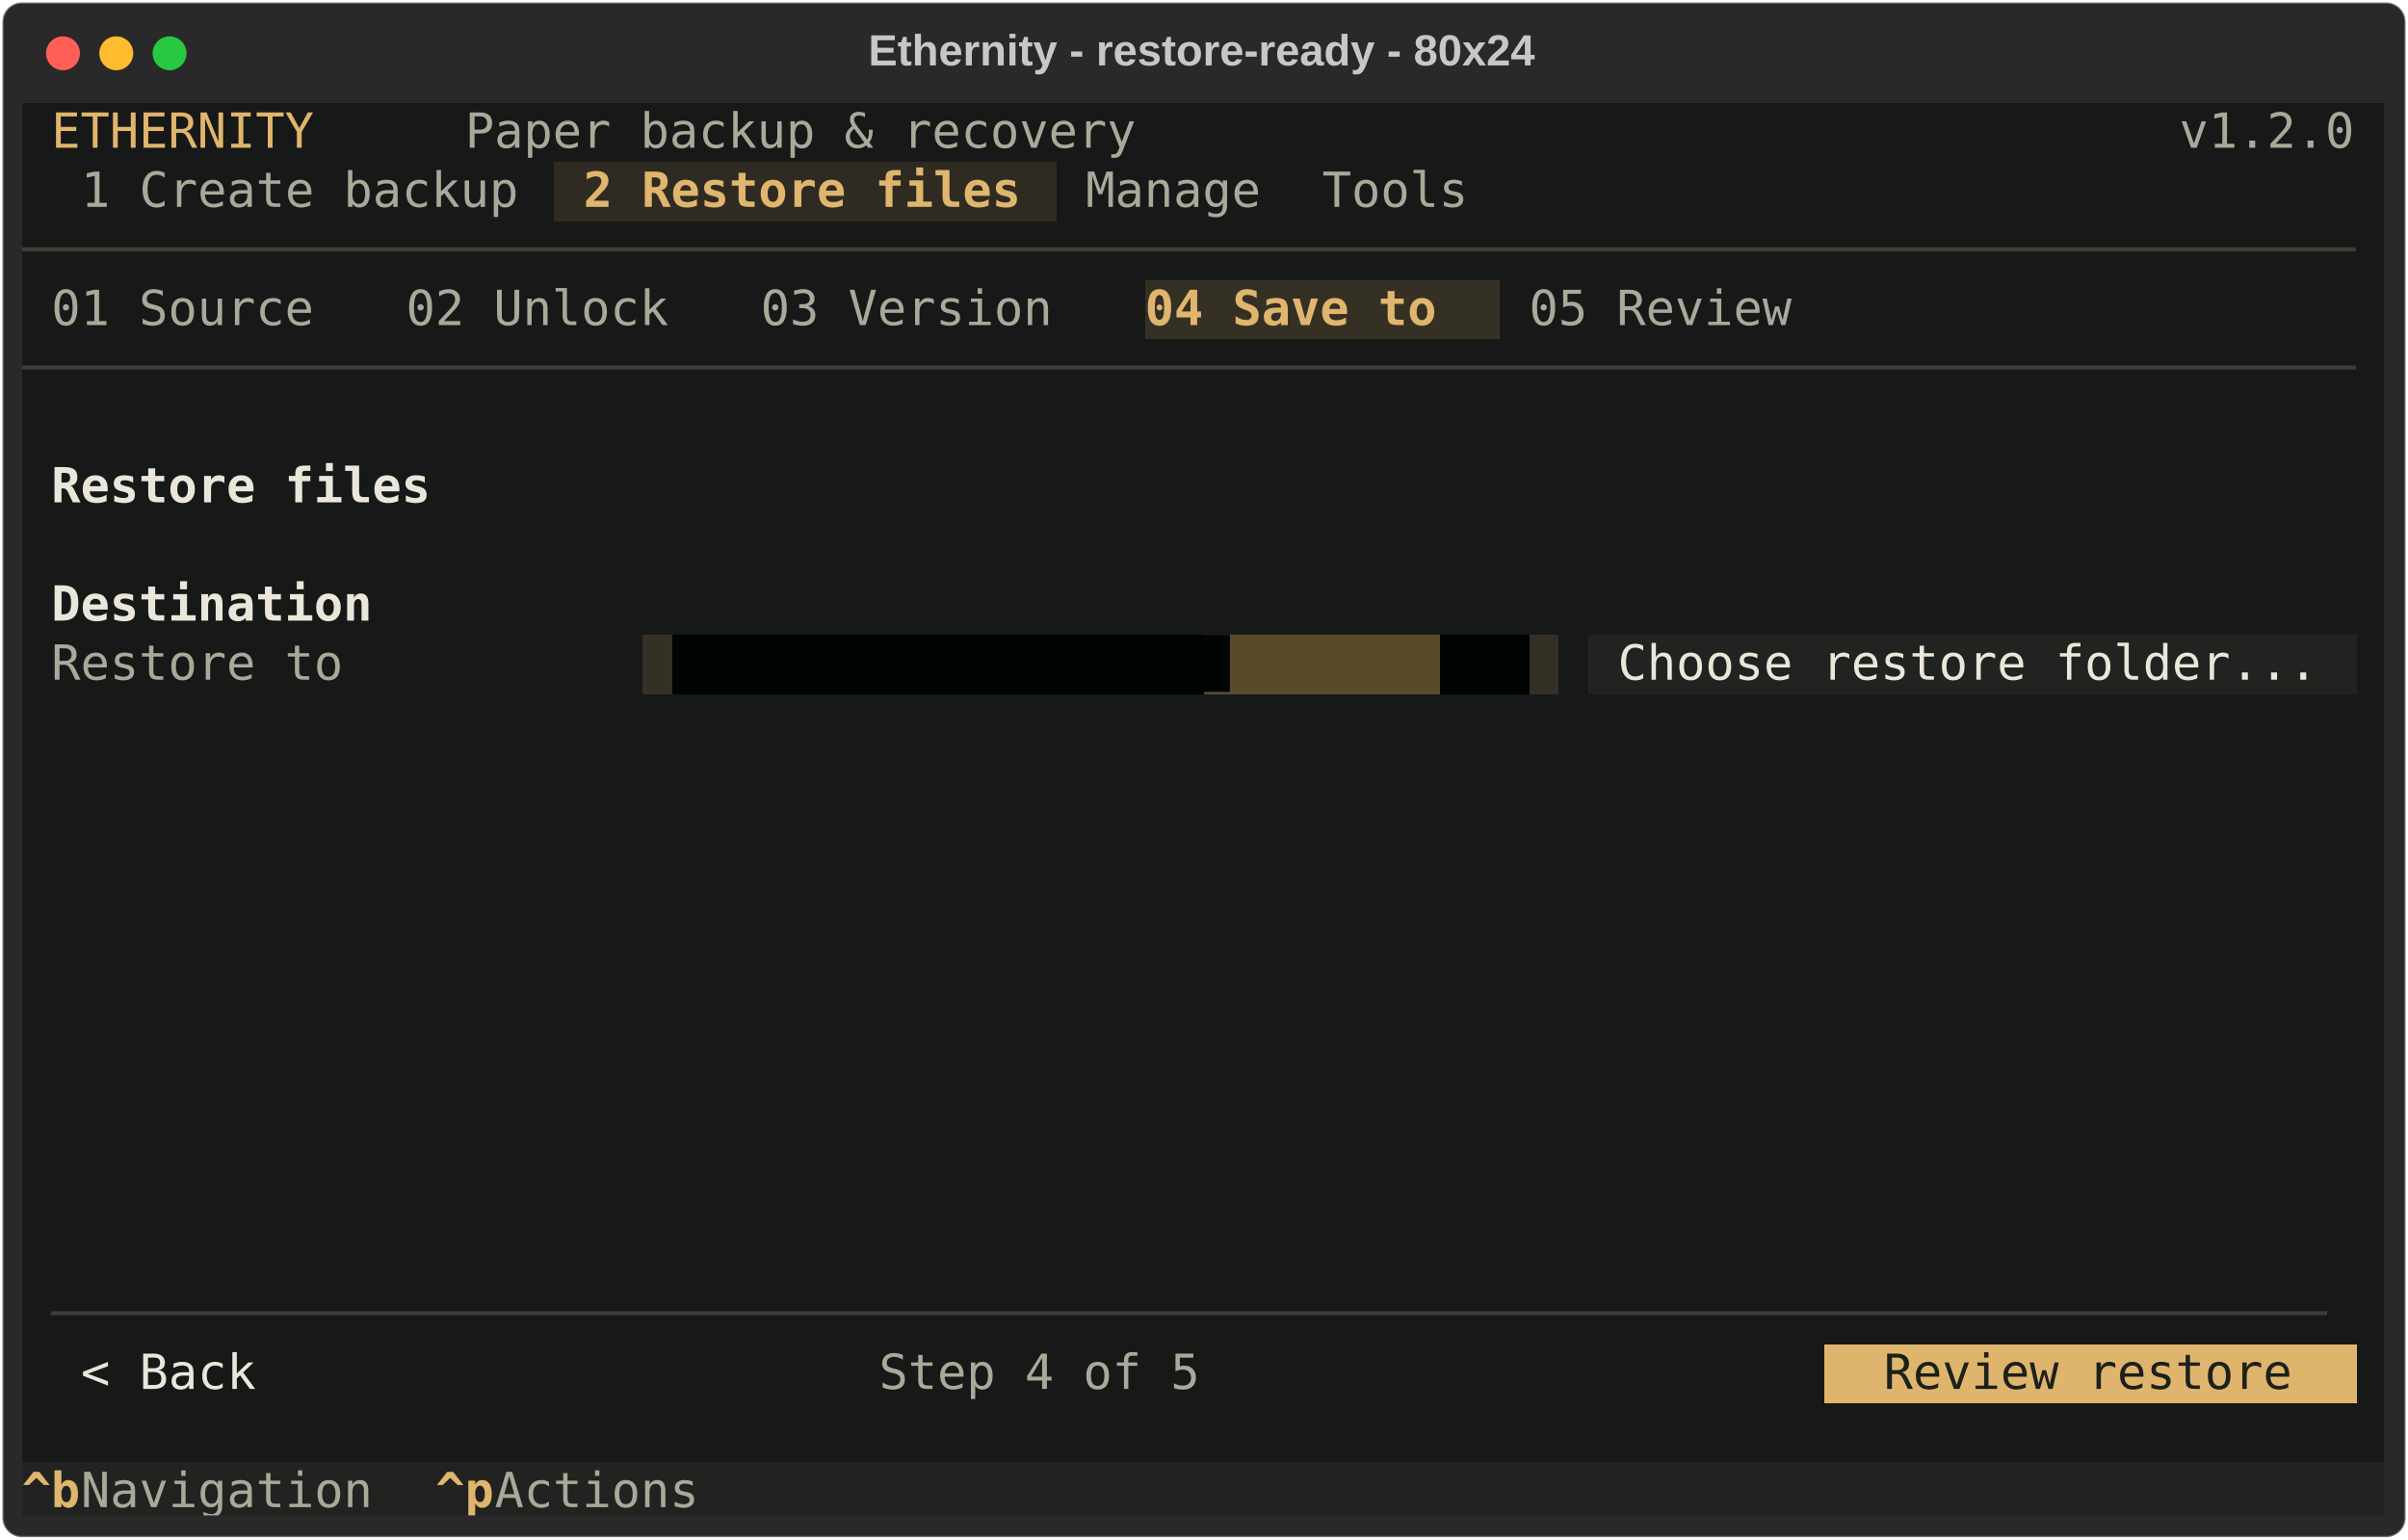
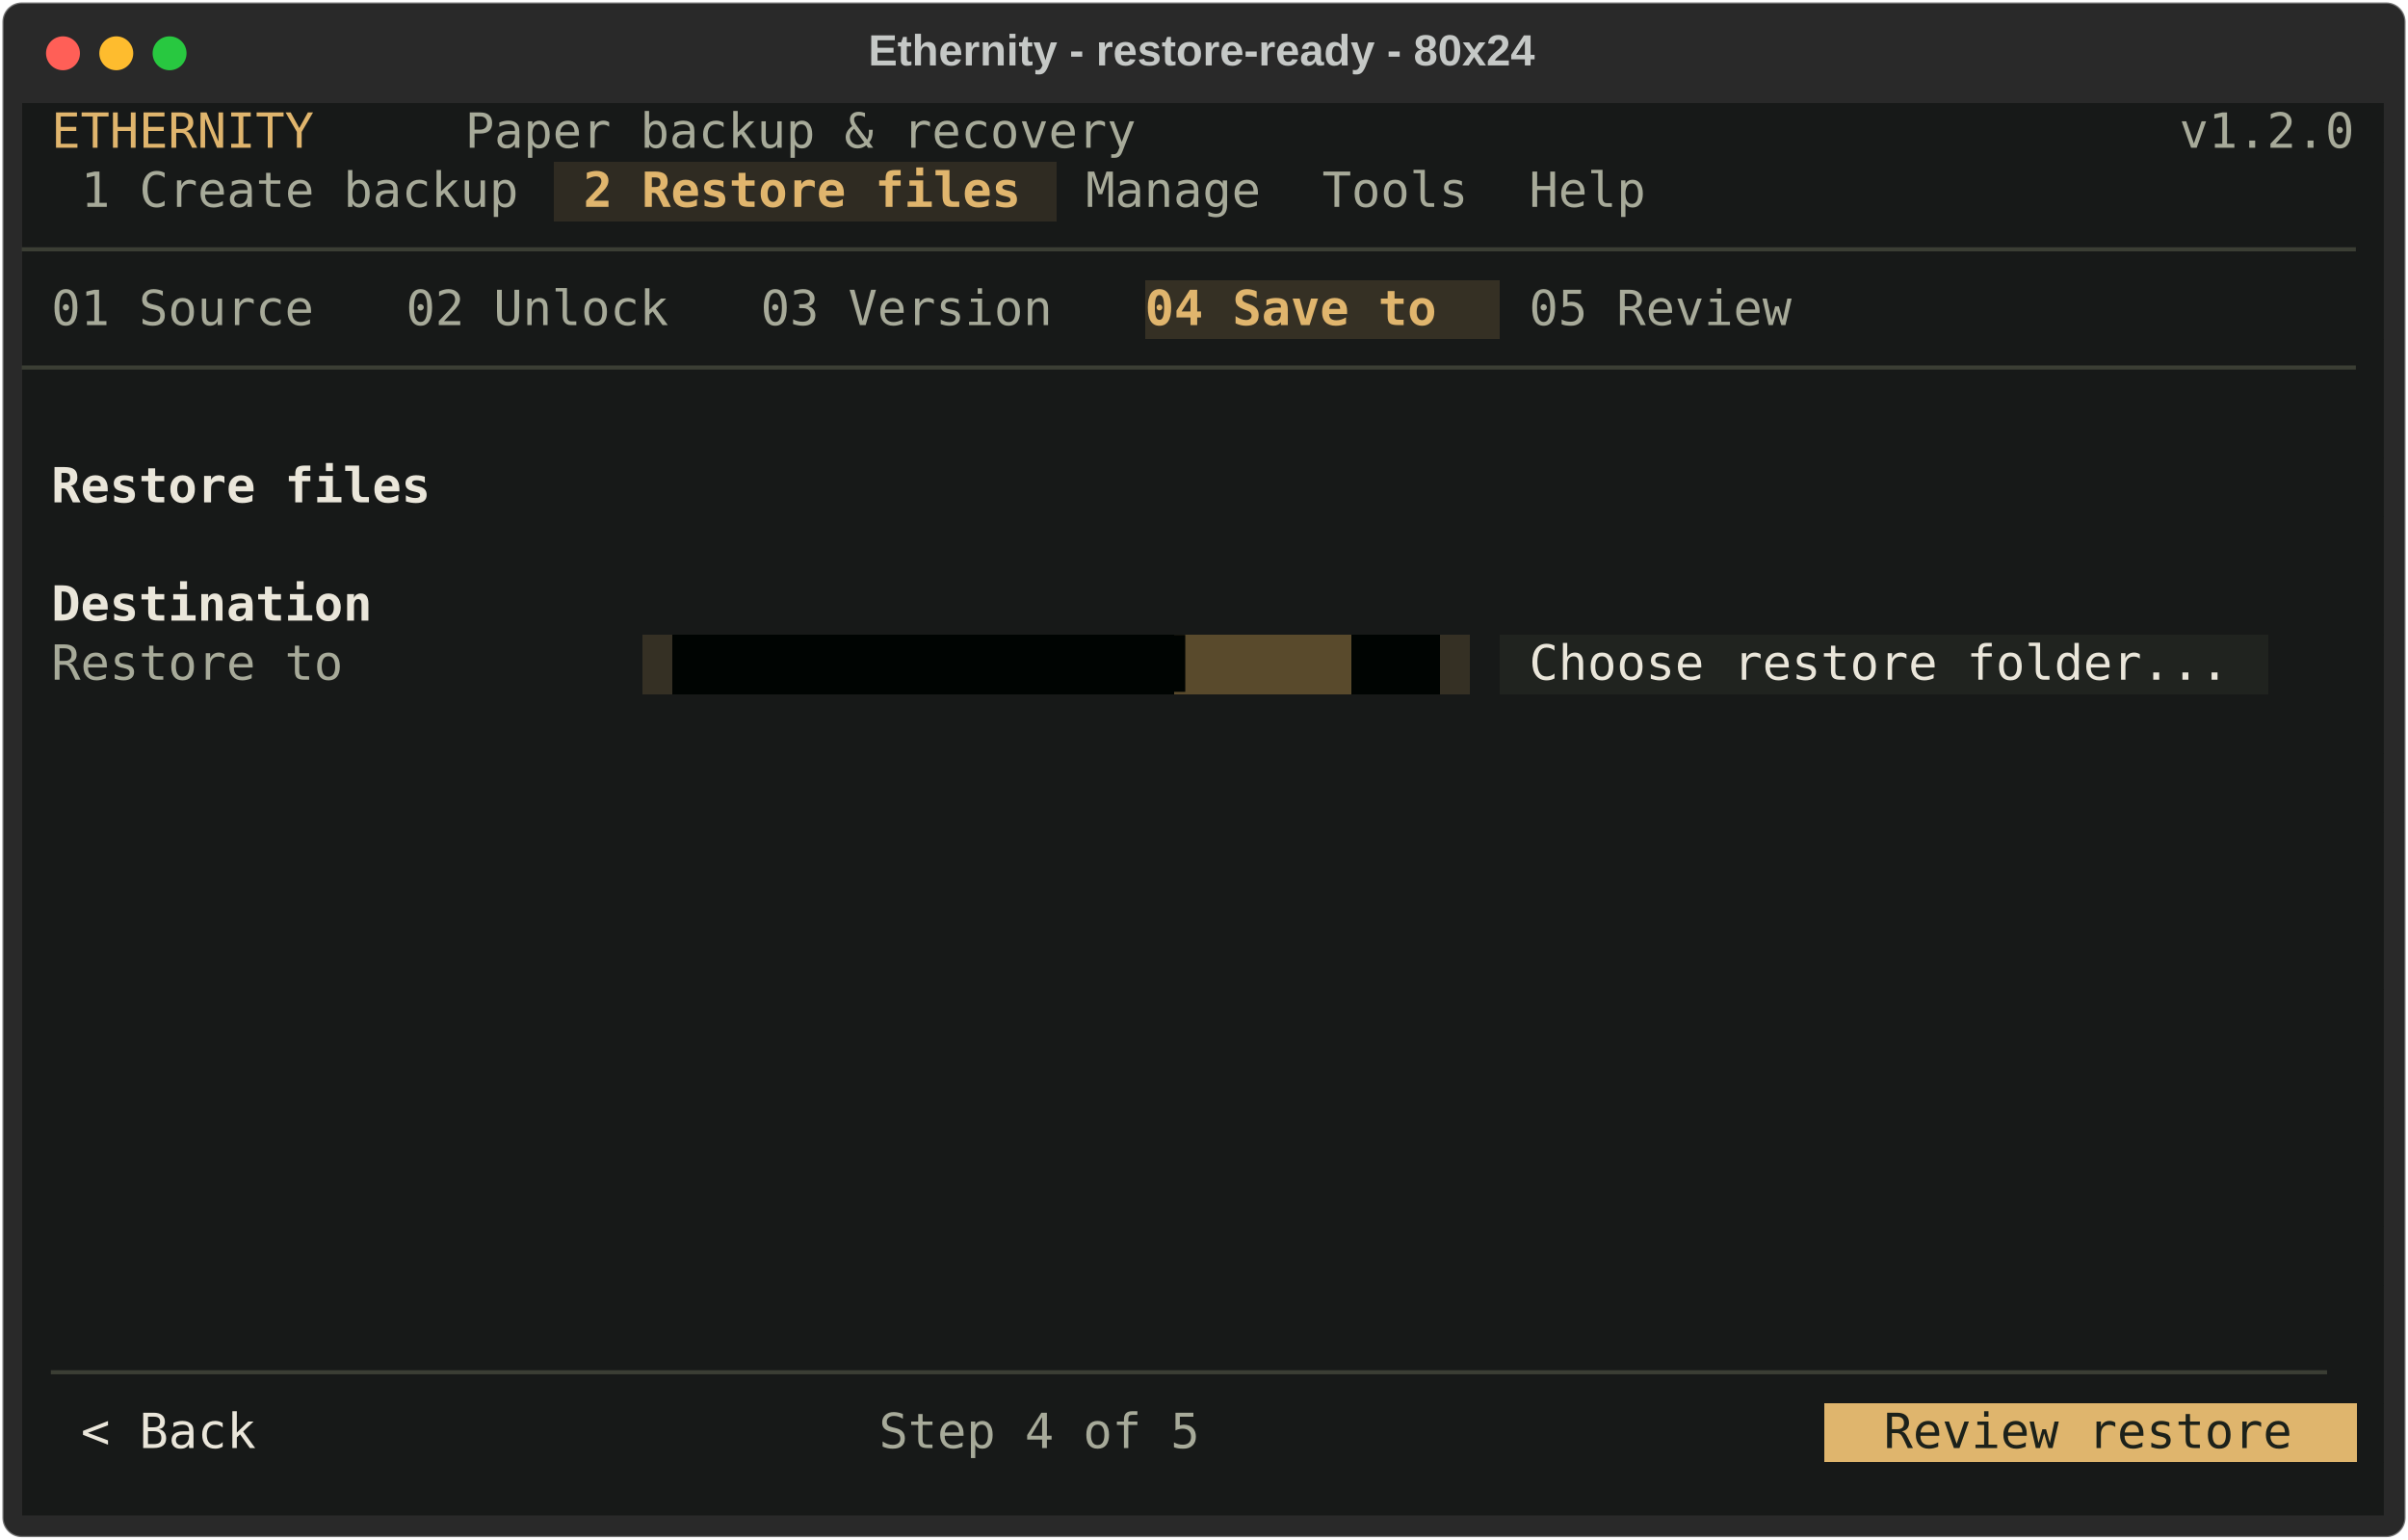
<svg xmlns="http://www.w3.org/2000/svg" class="rich-terminal" viewBox="0 0 994 635.6">
  <style>

    @font-face {
        font-family: "Fira Code";
        src: local("FiraCode-Regular"),
                url("https://cdnjs.cloudflare.com/ajax/libs/firacode/6.2.0/woff2/FiraCode-Regular.woff2") format("woff2"),
                url("https://cdnjs.cloudflare.com/ajax/libs/firacode/6.2.0/woff/FiraCode-Regular.woff") format("woff");
        font-style: normal;
        font-weight: 400;
    }
    @font-face {
        font-family: "Fira Code";
        src: local("FiraCode-Bold"),
                url("https://cdnjs.cloudflare.com/ajax/libs/firacode/6.2.0/woff2/FiraCode-Bold.woff2") format("woff2"),
                url("https://cdnjs.cloudflare.com/ajax/libs/firacode/6.2.0/woff/FiraCode-Bold.woff") format("woff");
        font-style: bold;
        font-weight: 700;
    }

    .terminal-matrix {
        font-family: Fira Code, monospace;
        font-size: 20px;
        line-height: 24.4px;
        font-variant-east-asian: full-width;
    }

    .terminal-title {
        font-size: 18px;
        font-weight: bold;
        font-family: arial;
    }

    .terminal-r1 { fill: #c5c8c6 }
.terminal-r2 { fill: #e0b56d }
.terminal-r3 { fill: #a7aa99 }
.terminal-r4 { fill: #e0b56d;font-weight: bold }
.terminal-r5 { fill: #3b3e34 }
.terminal-r6 { fill: #eae6da;font-weight: bold }
.terminal-r7 { fill: #eae6da }
.terminal-r8 { fill: #000402 }
.terminal-r9 { fill: #353024 }
.terminal-r10 { fill: #1c211a }
    </style>
  <defs>
    <clipPath id="terminal-clip-terminal">
      <rect x="0" y="0" width="975.0" height="584.6" />
    </clipPath>
    <clipPath id="terminal-line-0">
      <rect x="0" y="1.5" width="976" height="24.65" />
    </clipPath>
    <clipPath id="terminal-line-1">
      <rect x="0" y="25.9" width="976" height="24.65" />
    </clipPath>
    <clipPath id="terminal-line-2">
      <rect x="0" y="50.3" width="976" height="24.65" />
    </clipPath>
    <clipPath id="terminal-line-3">
      <rect x="0" y="74.7" width="976" height="24.65" />
    </clipPath>
    <clipPath id="terminal-line-4">
      <rect x="0" y="99.1" width="976" height="24.65" />
    </clipPath>
    <clipPath id="terminal-line-5">
      <rect x="0" y="123.5" width="976" height="24.65" />
    </clipPath>
    <clipPath id="terminal-line-6">
      <rect x="0" y="147.9" width="976" height="24.65" />
    </clipPath>
    <clipPath id="terminal-line-7">
      <rect x="0" y="172.3" width="976" height="24.65" />
    </clipPath>
    <clipPath id="terminal-line-8">
      <rect x="0" y="196.7" width="976" height="24.65" />
    </clipPath>
    <clipPath id="terminal-line-9">
      <rect x="0" y="221.1" width="976" height="24.65" />
    </clipPath>
    <clipPath id="terminal-line-10">
      <rect x="0" y="245.5" width="976" height="24.65" />
    </clipPath>
    <clipPath id="terminal-line-11">
      <rect x="0" y="269.9" width="976" height="24.65" />
    </clipPath>
    <clipPath id="terminal-line-12">
      <rect x="0" y="294.3" width="976" height="24.65" />
    </clipPath>
    <clipPath id="terminal-line-13">
      <rect x="0" y="318.7" width="976" height="24.65" />
    </clipPath>
    <clipPath id="terminal-line-14">
      <rect x="0" y="343.1" width="976" height="24.65" />
    </clipPath>
    <clipPath id="terminal-line-15">
      <rect x="0" y="367.5" width="976" height="24.65" />
    </clipPath>
    <clipPath id="terminal-line-16">
      <rect x="0" y="391.9" width="976" height="24.65" />
    </clipPath>
    <clipPath id="terminal-line-17">
      <rect x="0" y="416.3" width="976" height="24.65" />
    </clipPath>
    <clipPath id="terminal-line-18">
      <rect x="0" y="440.7" width="976" height="24.65" />
    </clipPath>
    <clipPath id="terminal-line-19">
      <rect x="0" y="465.1" width="976" height="24.65" />
    </clipPath>
    <clipPath id="terminal-line-20">
      <rect x="0" y="489.5" width="976" height="24.65" />
    </clipPath>
    <clipPath id="terminal-line-21">
      <rect x="0" y="513.9" width="976" height="24.65" />
    </clipPath>
    <clipPath id="terminal-line-22">
      <rect x="0" y="538.3" width="976" height="24.65" />
    </clipPath>
  </defs>
  <rect fill="#292929" stroke="rgba(255,255,255,0.35)" stroke-width="1" x="1" y="1" width="992" height="633.6" rx="8" />
  <text class="terminal-title" fill="#c5c8c6" text-anchor="middle" x="496" y="27">Ethernity - restore-ready - 80x24</text>
  <g transform="translate(26,22)">
    <circle cx="0" cy="0" r="7" fill="#ff5f57" />
    <circle cx="22" cy="0" r="7" fill="#febc2e" />
    <circle cx="44" cy="0" r="7" fill="#28c840" />
  </g>
  <g transform="translate(9, 41)" clip-path="url(#terminal-clip-terminal)">
    <rect fill="#171918" x="0" y="1.5" width="12.2" height="24.65" shape-rendering="crispEdges" />
    <rect fill="#171918" x="12.2" y="1.5" width="109.8" height="24.65" shape-rendering="crispEdges" />
    <rect fill="#171918" x="122" y="1.5" width="61" height="24.65" shape-rendering="crispEdges" />
    <rect fill="#171918" x="183" y="1.5" width="280.6" height="24.65" shape-rendering="crispEdges" />
    <rect fill="#171918" x="463.6" y="1.5" width="427" height="24.65" shape-rendering="crispEdges" />
    <rect fill="#171918" x="890.6" y="1.5" width="73.2" height="24.65" shape-rendering="crispEdges" />
    <rect fill="#171918" x="963.8" y="1.5" width="12.2" height="24.65" shape-rendering="crispEdges" />
    <rect fill="#171918" x="0" y="25.9" width="24.4" height="24.65" shape-rendering="crispEdges" />
    <rect fill="#171918" x="24.4" y="25.9" width="183" height="24.65" shape-rendering="crispEdges" />
    <rect fill="#171918" x="207.4" y="25.9" width="12.2" height="24.65" shape-rendering="crispEdges" />
    <rect fill="#2f2b22" x="219.6" y="25.9" width="12.2" height="24.65" shape-rendering="crispEdges" />
    <rect fill="#2f2b22" x="231.8" y="25.9" width="183" height="24.65" shape-rendering="crispEdges" />
    <rect fill="#2f2b22" x="414.8" y="25.9" width="12.2" height="24.65" shape-rendering="crispEdges" />
    <rect fill="#171918" x="427" y="25.9" width="12.2" height="24.65" shape-rendering="crispEdges" />
    <rect fill="#171918" x="439.2" y="25.9" width="73.2" height="24.65" shape-rendering="crispEdges" />
    <rect fill="#171918" x="512.4" y="25.9" width="24.4" height="24.65" shape-rendering="crispEdges" />
    <rect fill="#171918" x="536.8" y="25.9" width="61" height="24.65" shape-rendering="crispEdges" />
-     <rect fill="#171918" x="597.8" y="25.9" width="378.2" height="24.65" shape-rendering="crispEdges" />
+     <rect fill="#171918" x="597.8" y="25.9" width="24.4" height="24.65" shape-rendering="crispEdges" />
+     <rect fill="#171918" x="622.2" y="25.9" width="48.8" height="24.65" shape-rendering="crispEdges" />
+     <rect fill="#171918" x="671" y="25.9" width="305" height="24.65" shape-rendering="crispEdges" />
    <rect fill="#171918" x="0" y="50.3" width="976" height="24.65" shape-rendering="crispEdges" />
    <rect fill="#171918" x="0" y="74.7" width="12.2" height="24.65" shape-rendering="crispEdges" />
    <rect fill="#171918" x="12.2" y="74.7" width="109.8" height="24.65" shape-rendering="crispEdges" />
    <rect fill="#171918" x="122" y="74.7" width="24.4" height="24.65" shape-rendering="crispEdges" />
    <rect fill="#171918" x="146.4" y="74.7" width="12.2" height="24.65" shape-rendering="crispEdges" />
    <rect fill="#171918" x="158.6" y="74.7" width="109.8" height="24.65" shape-rendering="crispEdges" />
    <rect fill="#171918" x="268.4" y="74.7" width="24.4" height="24.65" shape-rendering="crispEdges" />
    <rect fill="#171918" x="292.8" y="74.7" width="12.2" height="24.65" shape-rendering="crispEdges" />
    <rect fill="#171918" x="305" y="74.7" width="122" height="24.65" shape-rendering="crispEdges" />
    <rect fill="#171918" x="427" y="74.7" width="24.4" height="24.65" shape-rendering="crispEdges" />
    <rect fill="#171918" x="451.4" y="74.7" width="12.2" height="24.65" shape-rendering="crispEdges" />
    <rect fill="#353024" x="463.6" y="74.7" width="122" height="24.65" shape-rendering="crispEdges" />
    <rect fill="#353024" x="585.6" y="74.7" width="24.4" height="24.65" shape-rendering="crispEdges" />
    <rect fill="#171918" x="610" y="74.7" width="12.2" height="24.65" shape-rendering="crispEdges" />
    <rect fill="#171918" x="622.2" y="74.7" width="109.8" height="24.65" shape-rendering="crispEdges" />
    <rect fill="#171918" x="732" y="74.7" width="24.4" height="24.65" shape-rendering="crispEdges" />
    <rect fill="#171918" x="756.4" y="74.7" width="219.6" height="24.65" shape-rendering="crispEdges" />
    <rect fill="#171918" x="0" y="99.1" width="976" height="24.65" shape-rendering="crispEdges" />
    <rect fill="#171918" x="0" y="123.5" width="976" height="24.65" shape-rendering="crispEdges" />
    <rect fill="#171918" x="0" y="147.9" width="12.2" height="24.65" shape-rendering="crispEdges" />
    <rect fill="#171918" x="12.2" y="147.9" width="158.6" height="24.65" shape-rendering="crispEdges" />
    <rect fill="#171918" x="170.8" y="147.9" width="805.2" height="24.65" shape-rendering="crispEdges" />
    <rect fill="#171918" x="0" y="172.3" width="976" height="24.65" shape-rendering="crispEdges" />
    <rect fill="#171918" x="0" y="196.7" width="12.2" height="24.65" shape-rendering="crispEdges" />
    <rect fill="#171918" x="12.2" y="196.7" width="134.2" height="24.65" shape-rendering="crispEdges" />
    <rect fill="#171918" x="146.4" y="196.7" width="829.6" height="24.65" shape-rendering="crispEdges" />
    <rect fill="#171918" x="0" y="221.1" width="12.2" height="24.65" shape-rendering="crispEdges" />
    <rect fill="#171918" x="12.2" y="221.1" width="122" height="24.65" shape-rendering="crispEdges" />
    <rect fill="#171918" x="134.2" y="221.1" width="97.6" height="24.65" shape-rendering="crispEdges" />
    <rect fill="#171918" x="231.8" y="221.1" width="24.4" height="24.65" shape-rendering="crispEdges" />
    <rect fill="#353024" x="256.2" y="221.1" width="12.2" height="24.65" shape-rendering="crispEdges" />
-     <rect fill="#000402" x="268.4" y="221.1" width="219.6" height="24.65" shape-rendering="crispEdges" />
-     <rect fill="#594a2c" x="488" y="221.1" width="12.2" height="24.65" shape-rendering="crispEdges" />
-     <rect fill="#594a2c" x="500.2" y="221.1" width="85.4" height="24.65" shape-rendering="crispEdges" />
-     <rect fill="#000402" x="585.6" y="221.1" width="36.6" height="24.65" shape-rendering="crispEdges" />
-     <rect fill="#353024" x="622.2" y="221.1" width="12.2" height="24.65" shape-rendering="crispEdges" />
-     <rect fill="#171918" x="634.4" y="221.1" width="12.2" height="24.65" shape-rendering="crispEdges" />
-     <rect fill="#20231f" x="646.6" y="221.1" width="12.2" height="24.65" shape-rendering="crispEdges" />
-     <rect fill="#20231f" x="658.8" y="221.1" width="292.8" height="24.65" shape-rendering="crispEdges" />
-     <rect fill="#20231f" x="951.6" y="221.1" width="12.2" height="24.65" shape-rendering="crispEdges" />
-     <rect fill="#171918" x="963.8" y="221.1" width="12.2" height="24.65" shape-rendering="crispEdges" />
+     <rect fill="#000402" x="268.4" y="221.1" width="207.4" height="24.65" shape-rendering="crispEdges" />
+     <rect fill="#594a2c" x="475.8" y="221.1" width="12.2" height="24.65" shape-rendering="crispEdges" />
+     <rect fill="#594a2c" x="488" y="221.1" width="61" height="24.65" shape-rendering="crispEdges" />
+     <rect fill="#000402" x="549" y="221.1" width="36.6" height="24.65" shape-rendering="crispEdges" />
+     <rect fill="#353024" x="585.6" y="221.1" width="12.2" height="24.65" shape-rendering="crispEdges" />
+     <rect fill="#171918" x="597.8" y="221.1" width="12.2" height="24.65" shape-rendering="crispEdges" />
+     <rect fill="#20231f" x="610" y="221.1" width="12.2" height="24.65" shape-rendering="crispEdges" />
+     <rect fill="#20231f" x="622.2" y="221.1" width="292.8" height="24.65" shape-rendering="crispEdges" />
+     <rect fill="#20231f" x="915" y="221.1" width="12.2" height="24.65" shape-rendering="crispEdges" />
+     <rect fill="#171918" x="927.2" y="221.1" width="48.8" height="24.65" shape-rendering="crispEdges" />
    <rect fill="#171918" x="0" y="245.5" width="976" height="24.65" shape-rendering="crispEdges" />
    <rect fill="#171918" x="0" y="269.9" width="976" height="24.65" shape-rendering="crispEdges" />
    <rect fill="#171918" x="0" y="294.3" width="976" height="24.65" shape-rendering="crispEdges" />
    <rect fill="#171918" x="0" y="318.7" width="976" height="24.65" shape-rendering="crispEdges" />
    <rect fill="#171918" x="0" y="343.1" width="976" height="24.65" shape-rendering="crispEdges" />
    <rect fill="#171918" x="0" y="367.5" width="976" height="24.65" shape-rendering="crispEdges" />
    <rect fill="#171918" x="0" y="391.9" width="976" height="24.65" shape-rendering="crispEdges" />
    <rect fill="#171918" x="0" y="416.3" width="976" height="24.65" shape-rendering="crispEdges" />
    <rect fill="#171918" x="0" y="440.7" width="976" height="24.65" shape-rendering="crispEdges" />
    <rect fill="#171918" x="0" y="465.1" width="976" height="24.65" shape-rendering="crispEdges" />
-     <rect fill="#171918" x="0" y="489.5" width="12.2" height="24.65" shape-rendering="crispEdges" />
-     <rect fill="#171918" x="12.2" y="489.5" width="951.6" height="24.65" shape-rendering="crispEdges" />
-     <rect fill="#171918" x="963.8" y="489.5" width="12.2" height="24.65" shape-rendering="crispEdges" />
-     <rect fill="#171918" x="0" y="513.9" width="24.4" height="24.65" shape-rendering="crispEdges" />
-     <rect fill="#171918" x="24.4" y="513.9" width="73.2" height="24.65" shape-rendering="crispEdges" />
-     <rect fill="#171918" x="97.6" y="513.9" width="12.2" height="24.65" shape-rendering="crispEdges" />
-     <rect fill="#171918" x="109.8" y="513.9" width="0" height="24.65" shape-rendering="crispEdges" />
-     <rect fill="#171918" x="109.8" y="513.9" width="244" height="24.65" shape-rendering="crispEdges" />
-     <rect fill="#171918" x="353.8" y="513.9" width="134.2" height="24.65" shape-rendering="crispEdges" />
-     <rect fill="#171918" x="488" y="513.9" width="0" height="24.65" shape-rendering="crispEdges" />
-     <rect fill="#171918" x="488" y="513.9" width="256.2" height="24.65" shape-rendering="crispEdges" />
-     <rect fill="#dfb56d" x="744.2" y="513.9" width="24.4" height="24.65" shape-rendering="crispEdges" />
-     <rect fill="#dfb56d" x="768.6" y="513.9" width="170.8" height="24.65" shape-rendering="crispEdges" />
-     <rect fill="#dfb56d" x="939.4" y="513.9" width="24.4" height="24.65" shape-rendering="crispEdges" />
+     <rect fill="#171918" x="0" y="489.5" width="976" height="24.65" shape-rendering="crispEdges" />
+     <rect fill="#171918" x="0" y="513.9" width="12.2" height="24.65" shape-rendering="crispEdges" />
+     <rect fill="#171918" x="12.2" y="513.9" width="951.6" height="24.65" shape-rendering="crispEdges" />
    <rect fill="#171918" x="963.8" y="513.9" width="12.2" height="24.65" shape-rendering="crispEdges" />
-     <rect fill="#171918" x="0" y="538.3" width="976" height="24.65" shape-rendering="crispEdges" />
-     <rect fill="#20231f" x="0" y="562.7" width="24.4" height="24.65" shape-rendering="crispEdges" />
-     <rect fill="#20231f" x="24.4" y="562.7" width="134.2" height="24.65" shape-rendering="crispEdges" />
-     <rect fill="#20231f" x="158.6" y="562.7" width="12.2" height="24.65" shape-rendering="crispEdges" />
-     <rect fill="#20231f" x="170.8" y="562.7" width="24.4" height="24.65" shape-rendering="crispEdges" />
-     <rect fill="#20231f" x="195.2" y="562.7" width="97.6" height="24.65" shape-rendering="crispEdges" />
-     <rect fill="#20231f" x="292.8" y="562.7" width="683.2" height="24.65" shape-rendering="crispEdges" />
+     <rect fill="#171918" x="0" y="538.3" width="24.4" height="24.65" shape-rendering="crispEdges" />
+     <rect fill="#171918" x="24.4" y="538.3" width="73.2" height="24.65" shape-rendering="crispEdges" />
+     <rect fill="#171918" x="97.6" y="538.3" width="12.2" height="24.65" shape-rendering="crispEdges" />
+     <rect fill="#171918" x="109.8" y="538.3" width="0" height="24.65" shape-rendering="crispEdges" />
+     <rect fill="#171918" x="109.8" y="538.3" width="244" height="24.65" shape-rendering="crispEdges" />
+     <rect fill="#171918" x="353.8" y="538.3" width="134.2" height="24.65" shape-rendering="crispEdges" />
+     <rect fill="#171918" x="488" y="538.3" width="0" height="24.65" shape-rendering="crispEdges" />
+     <rect fill="#171918" x="488" y="538.3" width="256.2" height="24.65" shape-rendering="crispEdges" />
+     <rect fill="#dfb56d" x="744.2" y="538.3" width="24.4" height="24.65" shape-rendering="crispEdges" />
+     <rect fill="#dfb56d" x="768.6" y="538.3" width="170.8" height="24.65" shape-rendering="crispEdges" />
+     <rect fill="#dfb56d" x="939.4" y="538.3" width="24.4" height="24.65" shape-rendering="crispEdges" />
+     <rect fill="#171918" x="963.8" y="538.3" width="12.2" height="24.65" shape-rendering="crispEdges" />
+     <rect fill="#171918" x="0" y="562.7" width="976" height="24.65" shape-rendering="crispEdges" />
    <g class="terminal-matrix">
      <text class="terminal-r2" x="12.2" y="20" textLength="109.8" clip-path="url(#terminal-line-0)">ETHERNITY</text>
      <text class="terminal-r3" x="183" y="20" textLength="280.6" clip-path="url(#terminal-line-0)">Paper backup &amp; recovery</text>
      <text class="terminal-r3" x="890.6" y="20" textLength="73.2" clip-path="url(#terminal-line-0)">v1.2.0</text>
      <text class="terminal-r1" x="976" y="20" textLength="12.2" clip-path="url(#terminal-line-0)">
</text>
      <text class="terminal-r3" x="24.4" y="44.4" textLength="183" clip-path="url(#terminal-line-1)">1 Create backup</text>
      <text class="terminal-r4" x="231.8" y="44.4" textLength="183" clip-path="url(#terminal-line-1)">2 Restore files</text>
      <text class="terminal-r3" x="439.2" y="44.4" textLength="73.2" clip-path="url(#terminal-line-1)">Manage</text>
      <text class="terminal-r3" x="536.8" y="44.4" textLength="61" clip-path="url(#terminal-line-1)">Tools</text>
+       <text class="terminal-r3" x="622.2" y="44.4" textLength="48.8" clip-path="url(#terminal-line-1)">Help</text>
      <text class="terminal-r1" x="976" y="44.4" textLength="12.2" clip-path="url(#terminal-line-1)">
</text>
      <text class="terminal-r5" x="0" y="68.8" textLength="976" clip-path="url(#terminal-line-2)">────────────────────────────────────────────────────────────────────────────────</text>
      <text class="terminal-r1" x="976" y="68.8" textLength="12.2" clip-path="url(#terminal-line-2)">
</text>
      <text class="terminal-r3" x="12.2" y="93.2" textLength="109.8" clip-path="url(#terminal-line-3)">01 Source</text>
      <text class="terminal-r3" x="158.6" y="93.2" textLength="109.8" clip-path="url(#terminal-line-3)">02 Unlock</text>
      <text class="terminal-r3" x="305" y="93.2" textLength="122" clip-path="url(#terminal-line-3)">03 Version</text>
      <text class="terminal-r4" x="463.6" y="93.2" textLength="122" clip-path="url(#terminal-line-3)">04 Save to</text>
      <text class="terminal-r3" x="622.2" y="93.2" textLength="109.8" clip-path="url(#terminal-line-3)">05 Review</text>
      <text class="terminal-r1" x="976" y="93.2" textLength="12.2" clip-path="url(#terminal-line-3)">
</text>
      <text class="terminal-r5" x="0" y="117.6" textLength="976" clip-path="url(#terminal-line-4)">────────────────────────────────────────────────────────────────────────────────</text>
      <text class="terminal-r1" x="976" y="117.6" textLength="12.2" clip-path="url(#terminal-line-4)">
</text>
      <text class="terminal-r1" x="976" y="142" textLength="12.2" clip-path="url(#terminal-line-5)">
</text>
      <text class="terminal-r6" x="12.2" y="166.4" textLength="158.6" clip-path="url(#terminal-line-6)">Restore files</text>
      <text class="terminal-r1" x="976" y="166.4" textLength="12.2" clip-path="url(#terminal-line-6)">
</text>
      <text class="terminal-r1" x="976" y="190.8" textLength="12.2" clip-path="url(#terminal-line-7)">
</text>
      <text class="terminal-r6" x="12.2" y="215.2" textLength="134.2" clip-path="url(#terminal-line-8)">Destination</text>
      <text class="terminal-r1" x="976" y="215.2" textLength="12.2" clip-path="url(#terminal-line-8)">
</text>
      <text class="terminal-r3" x="12.2" y="239.6" textLength="122" clip-path="url(#terminal-line-9)">Restore to</text>
-       <text class="terminal-r8" x="488" y="239.6" textLength="12.2" clip-path="url(#terminal-line-9)">▉</text>
-       <text class="terminal-r7" x="658.8" y="239.6" textLength="292.8" clip-path="url(#terminal-line-9)">Choose restore folder...</text>
+       <text class="terminal-r8" x="475.8" y="239.6" textLength="12.2" clip-path="url(#terminal-line-9)">▍</text>
+       <text class="terminal-r7" x="622.2" y="239.6" textLength="292.8" clip-path="url(#terminal-line-9)">Choose restore folder...</text>
      <text class="terminal-r1" x="976" y="239.6" textLength="12.2" clip-path="url(#terminal-line-9)">
</text>
      <text class="terminal-r1" x="976" y="264" textLength="12.2" clip-path="url(#terminal-line-10)">
</text>
      <text class="terminal-r1" x="976" y="288.4" textLength="12.2" clip-path="url(#terminal-line-11)">
</text>
      <text class="terminal-r1" x="976" y="312.8" textLength="12.2" clip-path="url(#terminal-line-12)">
</text>
      <text class="terminal-r1" x="976" y="337.2" textLength="12.2" clip-path="url(#terminal-line-13)">
</text>
      <text class="terminal-r1" x="976" y="361.6" textLength="12.2" clip-path="url(#terminal-line-14)">
</text>
      <text class="terminal-r1" x="976" y="386" textLength="12.2" clip-path="url(#terminal-line-15)">
</text>
      <text class="terminal-r1" x="976" y="410.4" textLength="12.2" clip-path="url(#terminal-line-16)">
</text>
      <text class="terminal-r1" x="976" y="434.8" textLength="12.2" clip-path="url(#terminal-line-17)">
</text>
      <text class="terminal-r1" x="976" y="459.2" textLength="12.2" clip-path="url(#terminal-line-18)">
</text>
      <text class="terminal-r1" x="976" y="483.6" textLength="12.2" clip-path="url(#terminal-line-19)">
</text>
-       <text class="terminal-r5" x="12.2" y="508" textLength="951.6" clip-path="url(#terminal-line-20)">──────────────────────────────────────────────────────────────────────────────</text>
      <text class="terminal-r1" x="976" y="508" textLength="12.2" clip-path="url(#terminal-line-20)">
</text>
-       <text class="terminal-r7" x="24.4" y="532.4" textLength="73.2" clip-path="url(#terminal-line-21)">&lt; Back</text>
-       <text class="terminal-r3" x="353.8" y="532.4" textLength="134.2" clip-path="url(#terminal-line-21)">Step 4 of 5</text>
-       <text class="terminal-r10" x="768.6" y="532.4" textLength="170.8" clip-path="url(#terminal-line-21)">Review restore</text>
+       <text class="terminal-r5" x="12.2" y="532.4" textLength="951.6" clip-path="url(#terminal-line-21)">──────────────────────────────────────────────────────────────────────────────</text>
      <text class="terminal-r1" x="976" y="532.4" textLength="12.2" clip-path="url(#terminal-line-21)">
</text>
+       <text class="terminal-r7" x="24.4" y="556.8" textLength="73.2" clip-path="url(#terminal-line-22)">&lt; Back</text>
+       <text class="terminal-r3" x="353.8" y="556.8" textLength="134.2" clip-path="url(#terminal-line-22)">Step 4 of 5</text>
+       <text class="terminal-r10" x="768.6" y="556.8" textLength="170.8" clip-path="url(#terminal-line-22)">Review restore</text>
      <text class="terminal-r1" x="976" y="556.8" textLength="12.2" clip-path="url(#terminal-line-22)">
</text>
-       <text class="terminal-r4" x="0" y="581.2" textLength="24.4" clip-path="url(#terminal-line-23)">^b</text>
-       <text class="terminal-r3" x="24.4" y="581.2" textLength="134.2" clip-path="url(#terminal-line-23)"> Navigation</text>
-       <text class="terminal-r4" x="170.8" y="581.2" textLength="24.4" clip-path="url(#terminal-line-23)">^p</text>
-       <text class="terminal-r3" x="195.2" y="581.2" textLength="97.6" clip-path="url(#terminal-line-23)"> Actions</text>
    </g>
  </g>
</svg>
